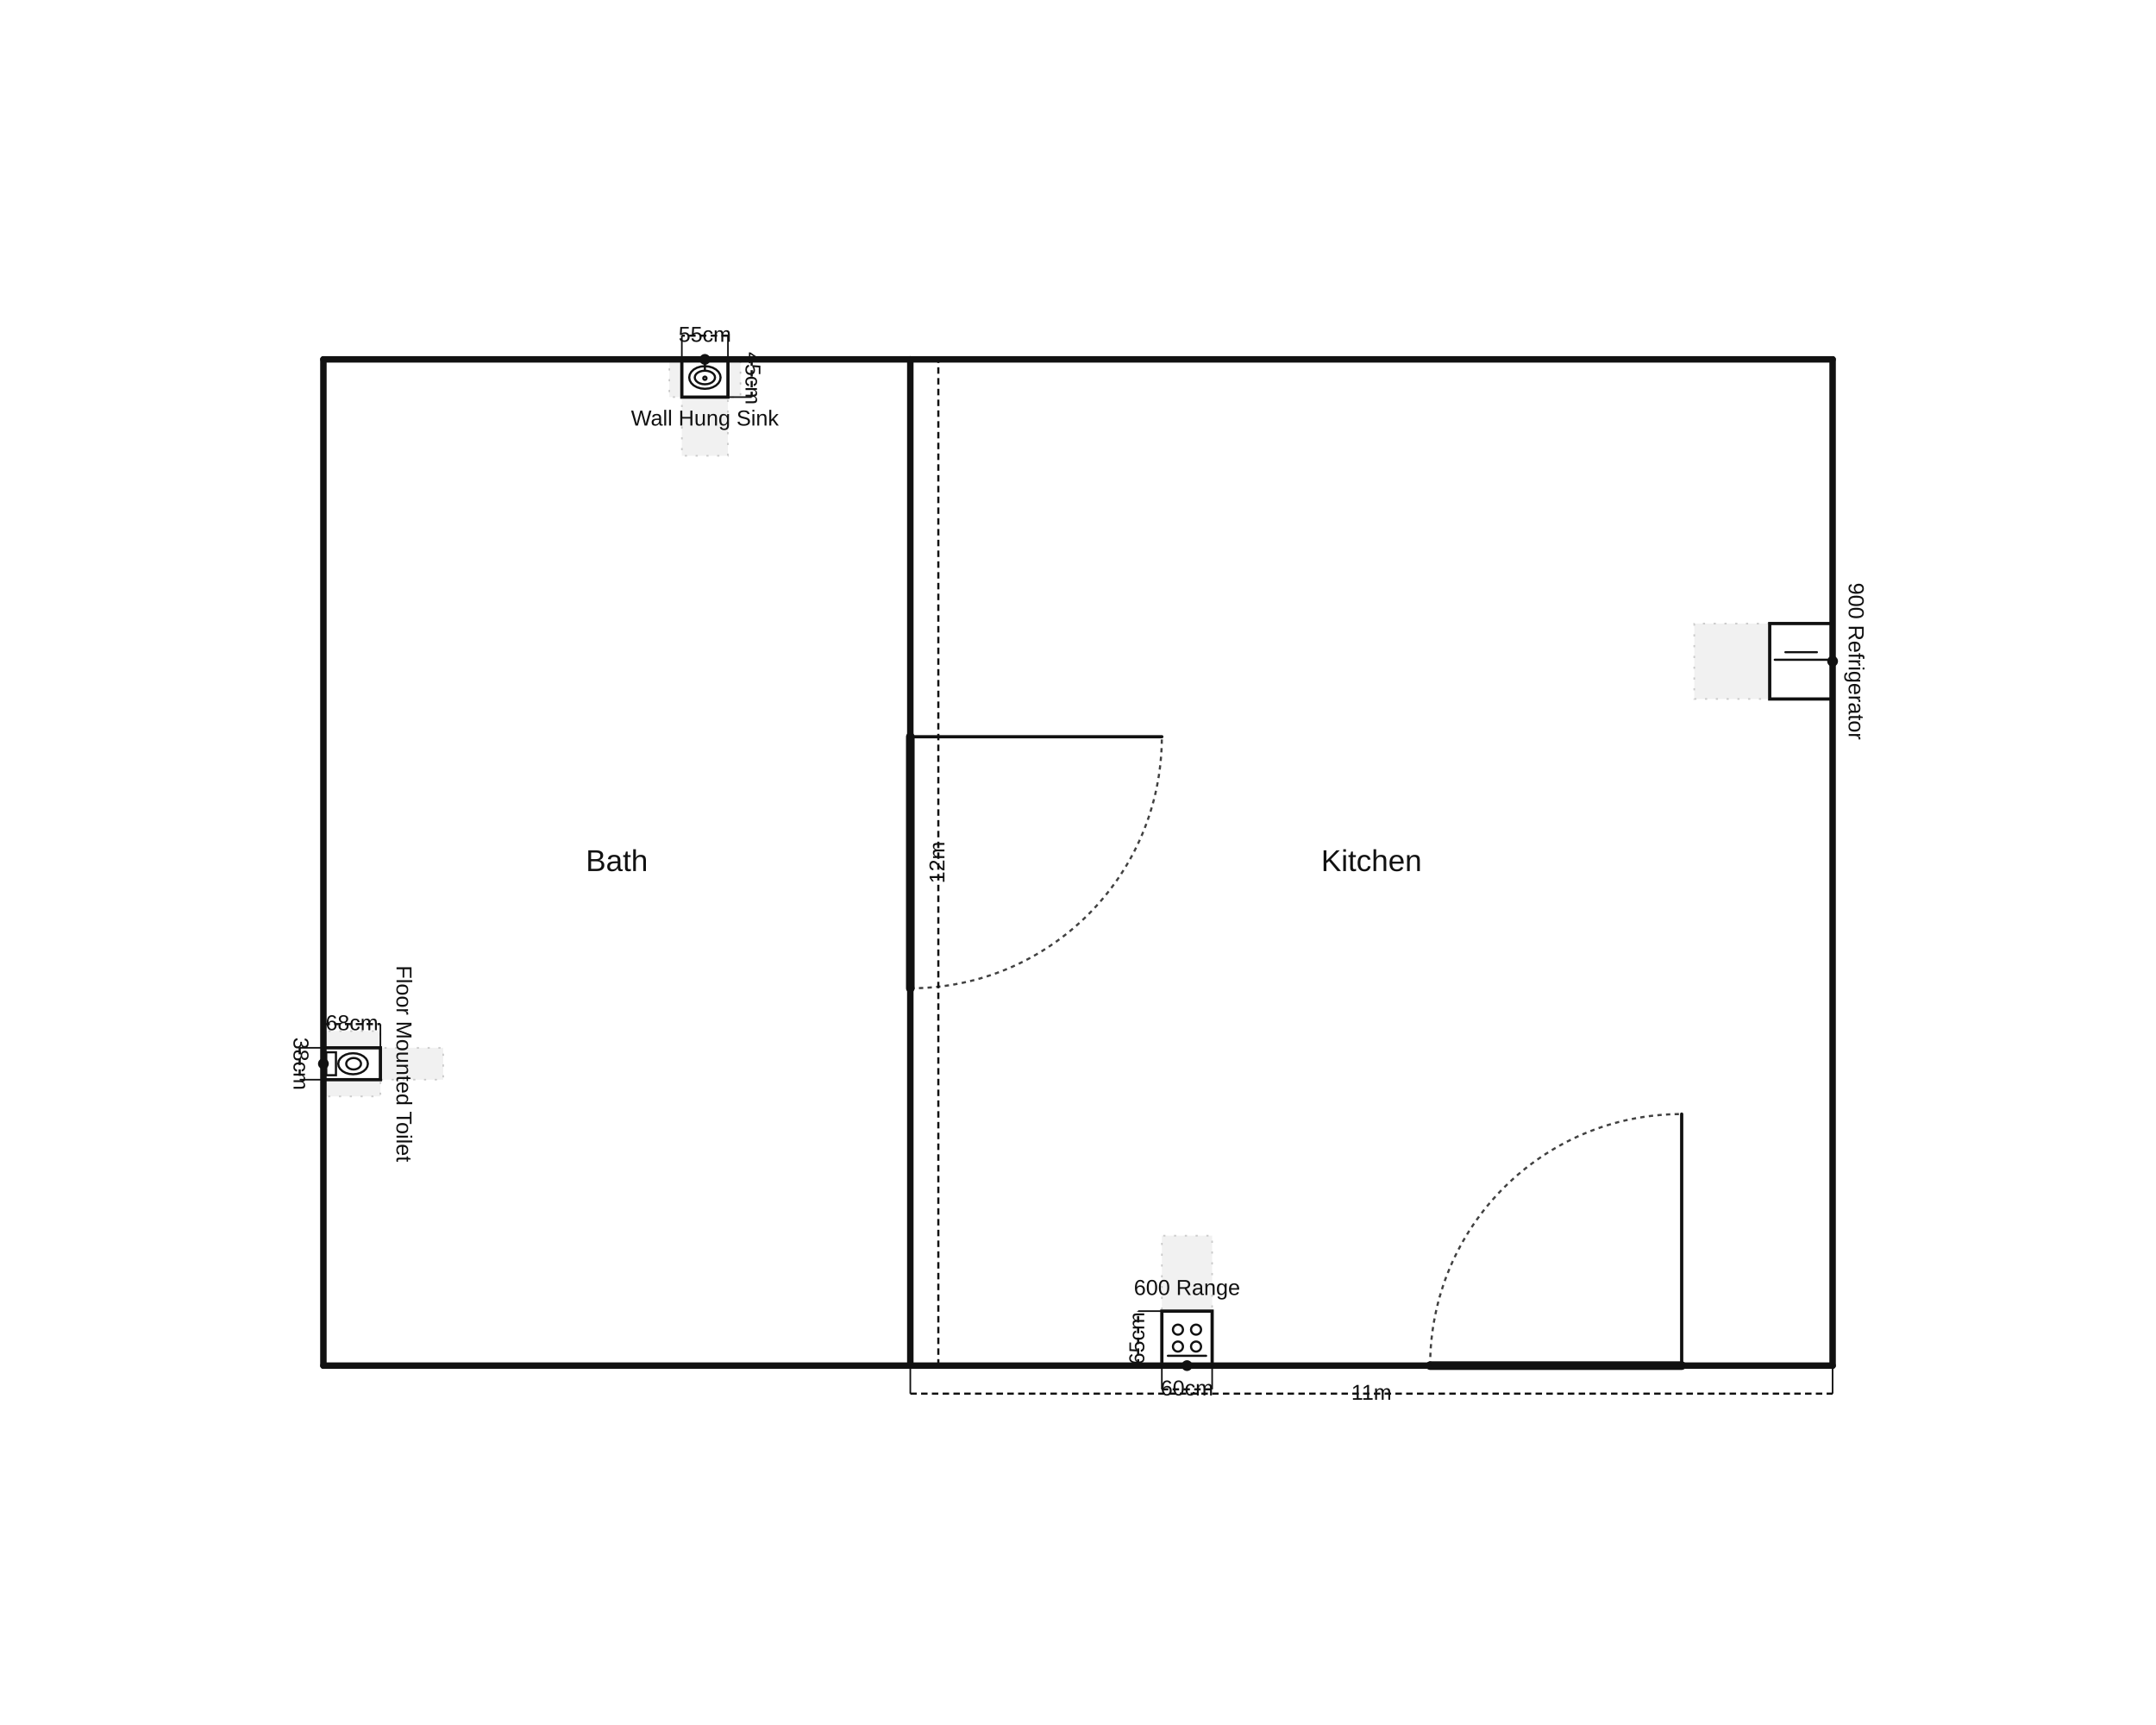
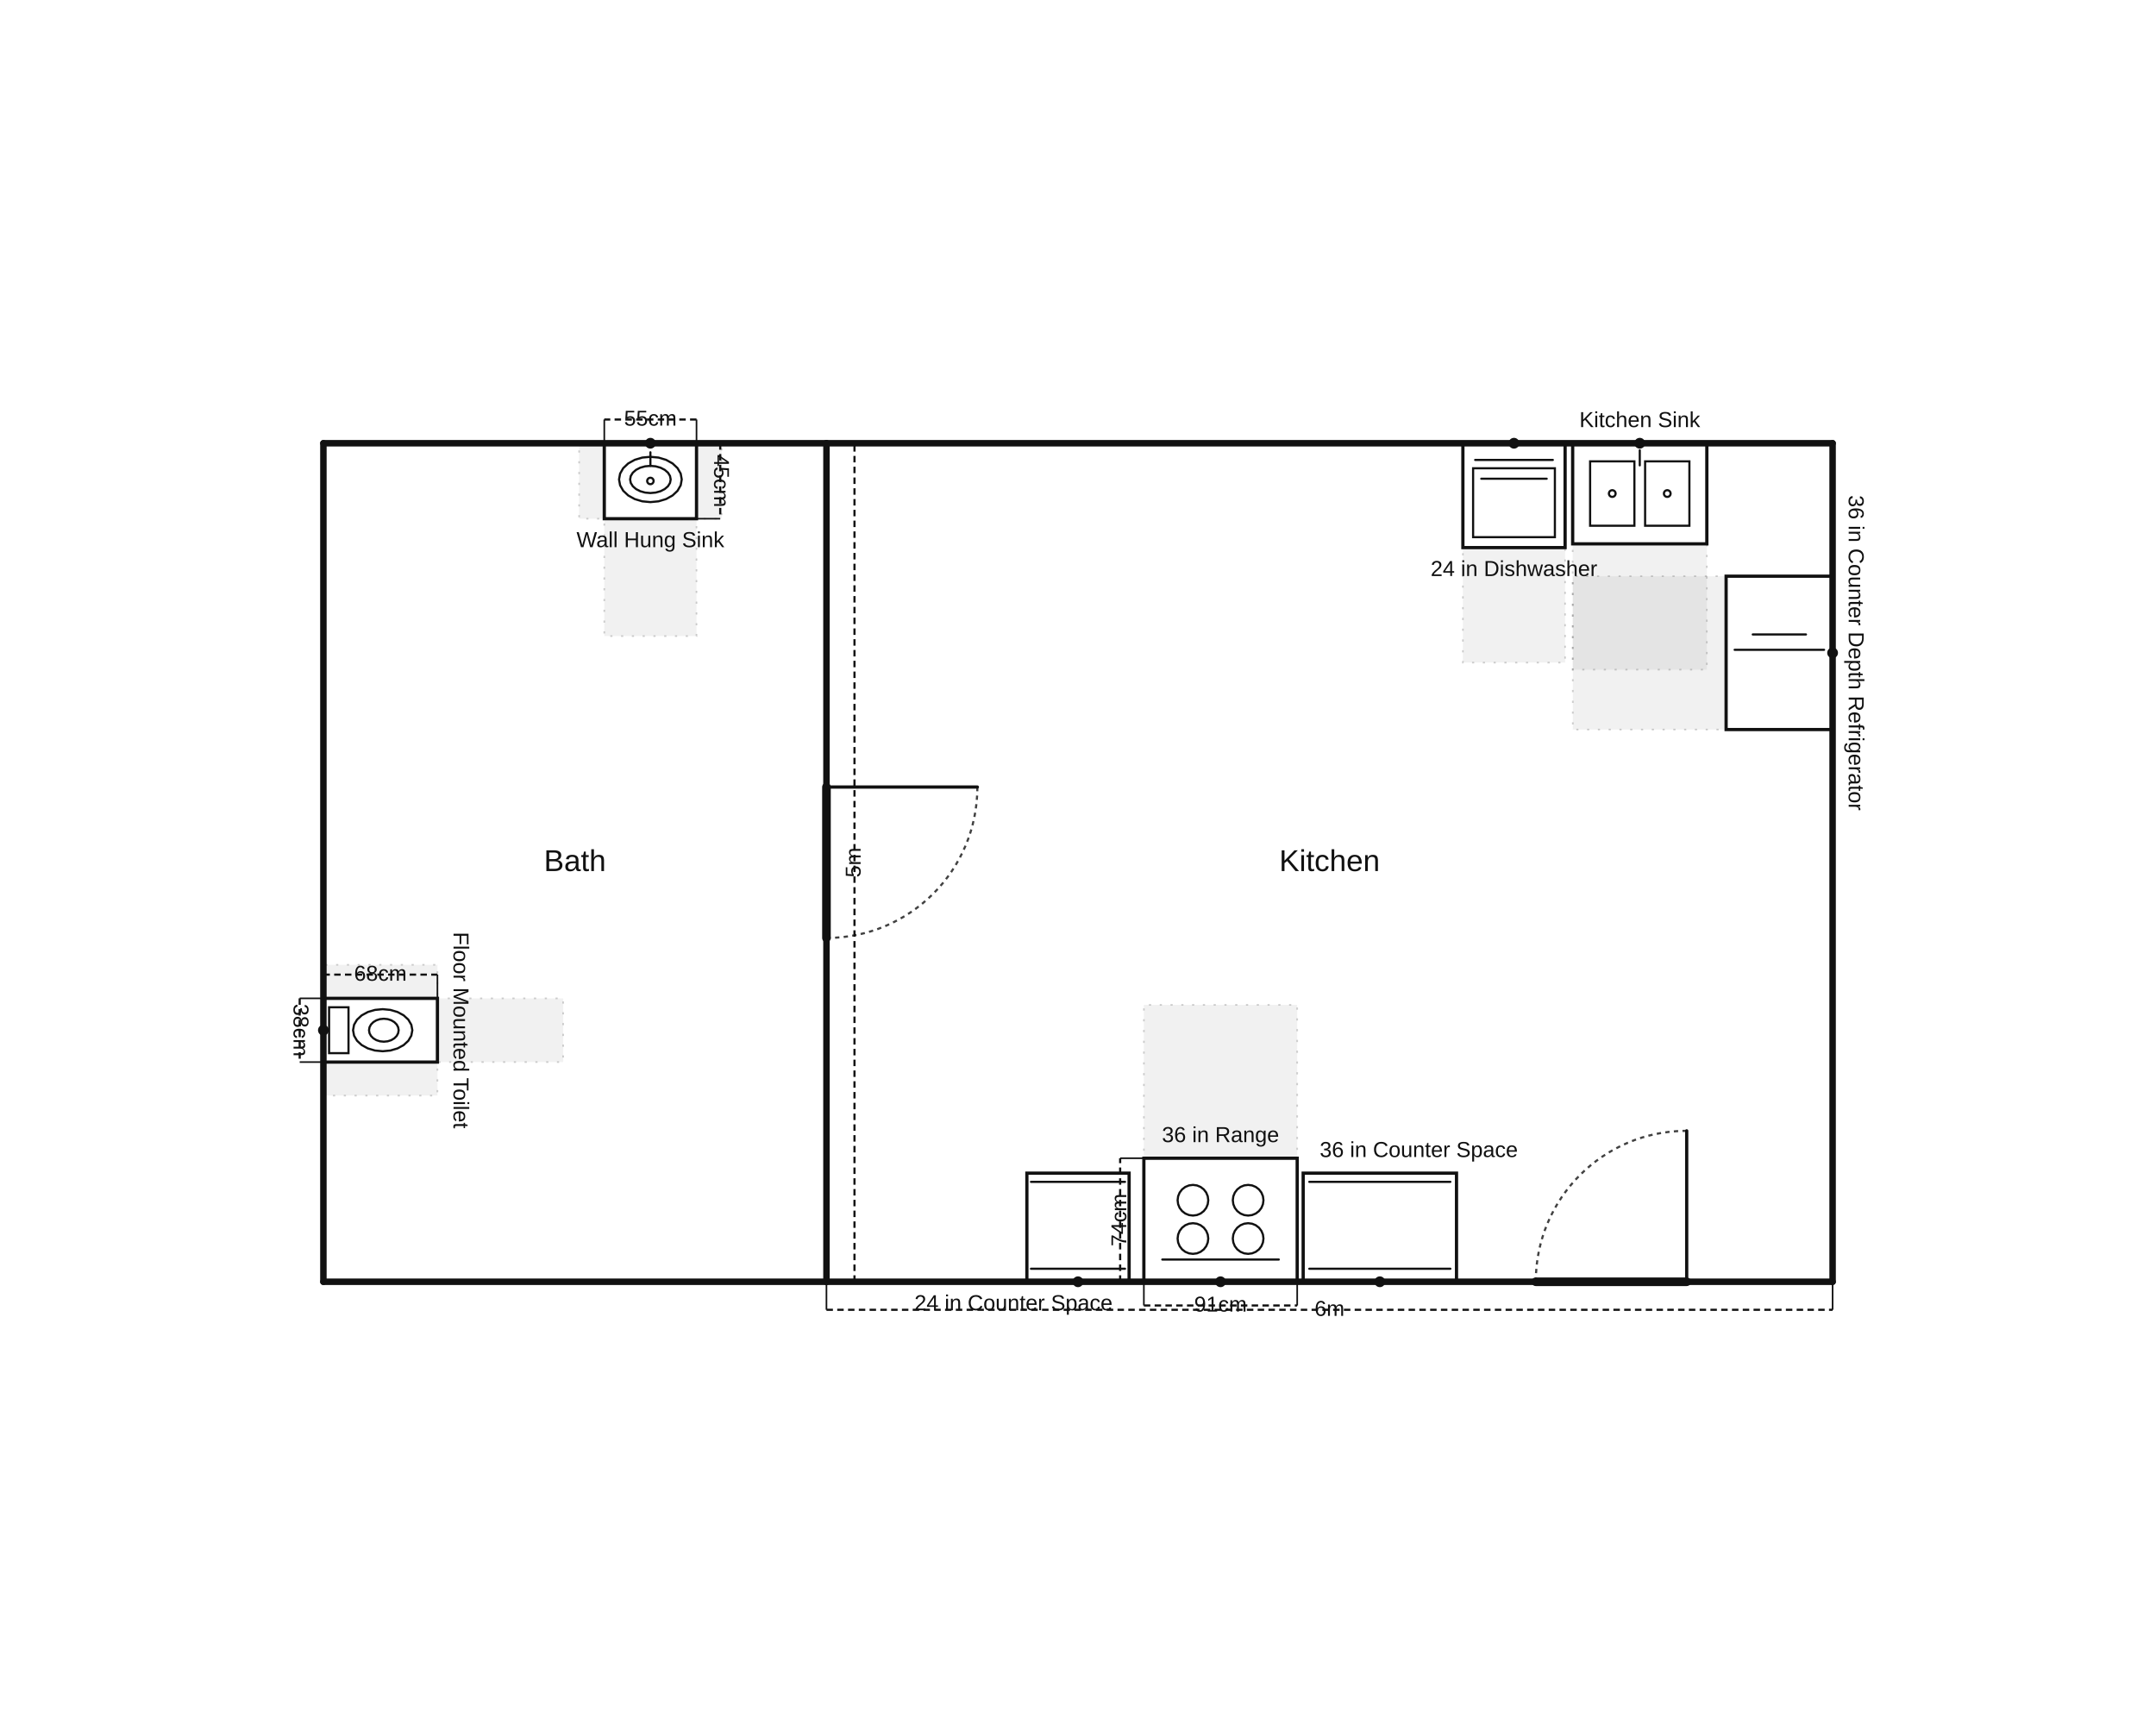
<svg xmlns="http://www.w3.org/2000/svg" width="1000" height="800" viewBox="0 0 1000 800">
  <defs>
    <style>
      .room-label { font-family: Arial, sans-serif; font-weight: 500; }
    </style>
  </defs>
  <rect width="1000" height="800" fill="#ffffff" />
-   <path d="M 150.00 633.33 L 850.00 633.33 L 850.00 166.67 L 150.00 166.67 Z" fill="none" stroke="#333333" stroke-width="2" stroke-dasharray="8,4" />
-   <path d="M 150.00 633.33 L 422.22 633.33 L 422.22 166.67 L 150.00 166.67 Z" fill="#ffffff" stroke="#707070" stroke-width="1" />
-   <path d="M 422.22 633.33 L 850.00 633.33 L 850.00 166.67 L 422.22 166.67 Z" fill="#ffffff" stroke="#707070" stroke-width="1" />
-   <path class="object-clearance" d="M 176.44 485.94 L 176.44 500.72 L 205.61 500.72 L 205.61 485.94 Z" fill="#555555" fill-opacity="0.08" stroke="#555555" stroke-opacity="0.28" stroke-width="0.75" stroke-dasharray="1,4" />
-   <path class="object-clearance" d="M 150.00 478.17 L 150.00 485.94 L 176.44 485.94 L 176.44 478.17 Z" fill="#555555" fill-opacity="0.08" stroke="#555555" stroke-opacity="0.28" stroke-width="0.75" stroke-dasharray="1,4" />
-   <path class="object-clearance" d="M 150.00 500.72 L 150.00 508.50 L 176.44 508.50 L 176.44 500.72 Z" fill="#555555" fill-opacity="0.08" stroke="#555555" stroke-opacity="0.28" stroke-width="0.75" stroke-dasharray="1,4" />
-   <path class="object-clearance" d="M 337.64 184.17 L 316.25 184.17 L 316.25 211.39 L 337.64 211.39 Z" fill="#555555" fill-opacity="0.08" stroke="#555555" stroke-opacity="0.28" stroke-width="0.75" stroke-dasharray="1,4" />
-   <path class="object-clearance" d="M 343.47 166.67 L 337.64 166.67 L 337.64 184.17 L 343.47 184.17 Z" fill="#555555" fill-opacity="0.08" stroke="#555555" stroke-opacity="0.28" stroke-width="0.75" stroke-dasharray="1,4" />
-   <path class="object-clearance" d="M 316.25 166.67 L 310.42 166.67 L 310.42 184.17 L 316.25 184.17 Z" fill="#555555" fill-opacity="0.08" stroke="#555555" stroke-opacity="0.28" stroke-width="0.75" stroke-dasharray="1,4" />
-   <path class="object-clearance" d="M 538.89 608.06 L 562.22 608.06 L 562.22 573.06 L 538.89 573.06 Z" fill="#555555" fill-opacity="0.08" stroke="#555555" stroke-opacity="0.28" stroke-width="0.75" stroke-dasharray="1,4" />
-   <path class="object-clearance" d="M 820.83 324.17 L 820.83 289.17 L 785.83 289.17 L 785.83 324.17 Z" fill="#555555" fill-opacity="0.08" stroke="#555555" stroke-opacity="0.28" stroke-width="0.75" stroke-dasharray="1,4" />
+   <path d="M 150.00 594.44 L 850.00 594.44 L 850.00 205.56 L 150.00 205.56 Z" fill="none" stroke="#333333" stroke-width="2" stroke-dasharray="8,4" />
+   <path d="M 150.00 594.44 L 383.33 594.44 L 383.33 205.56 L 150.00 205.56 Z" fill="#ffffff" stroke="#707070" stroke-width="1" />
+   <path d="M 383.33 594.44 L 850.00 594.44 L 850.00 205.56 L 383.33 205.56 Z" fill="#ffffff" stroke="#707070" stroke-width="1" />
+   <path class="object-clearance" d="M 202.89 463.00 L 202.89 492.56 L 261.22 492.56 L 261.22 463.00 Z" fill="#555555" fill-opacity="0.08" stroke="#555555" stroke-opacity="0.28" stroke-width="0.75" stroke-dasharray="1,4" />
+   <path class="object-clearance" d="M 150.00 447.44 L 150.00 463.00 L 202.89 463.00 L 202.89 447.44 Z" fill="#555555" fill-opacity="0.08" stroke="#555555" stroke-opacity="0.28" stroke-width="0.75" stroke-dasharray="1,4" />
+   <path class="object-clearance" d="M 150.00 492.56 L 150.00 508.11 L 202.89 508.11 L 202.89 492.56 Z" fill="#555555" fill-opacity="0.08" stroke="#555555" stroke-opacity="0.28" stroke-width="0.75" stroke-dasharray="1,4" />
+   <path class="object-clearance" d="M 323.06 240.56 L 280.28 240.56 L 280.28 295.00 L 323.06 295.00 Z" fill="#555555" fill-opacity="0.08" stroke="#555555" stroke-opacity="0.28" stroke-width="0.75" stroke-dasharray="1,4" />
+   <path class="object-clearance" d="M 334.72 205.56 L 323.06 205.56 L 323.06 240.56 L 334.72 240.56 Z" fill="#555555" fill-opacity="0.08" stroke="#555555" stroke-opacity="0.28" stroke-width="0.75" stroke-dasharray="1,4" />
+   <path class="object-clearance" d="M 280.28 205.56 L 268.61 205.56 L 268.61 240.56 L 280.28 240.56 Z" fill="#555555" fill-opacity="0.08" stroke="#555555" stroke-opacity="0.28" stroke-width="0.75" stroke-dasharray="1,4" />
+   <path class="object-clearance" d="M 530.55 537.15 L 601.67 537.15 L 601.67 466.03 L 530.55 466.03 Z" fill="#555555" fill-opacity="0.08" stroke="#555555" stroke-opacity="0.28" stroke-width="0.75" stroke-dasharray="1,4" />
+   <path class="object-clearance" d="M 725.93 253.96 L 678.52 253.96 L 678.52 307.30 L 725.93 307.30 Z" fill="#555555" fill-opacity="0.08" stroke="#555555" stroke-opacity="0.28" stroke-width="0.75" stroke-dasharray="1,4" />
+   <path class="object-clearance" d="M 791.67 252.22 L 729.44 252.22 L 729.44 310.56 L 791.67 310.56 Z" fill="#555555" fill-opacity="0.08" stroke="#555555" stroke-opacity="0.28" stroke-width="0.75" stroke-dasharray="1,4" />
+   <path class="object-clearance" d="M 800.61 338.34 L 800.61 267.22 L 729.49 267.22 L 729.49 338.34 Z" fill="#555555" fill-opacity="0.08" stroke="#555555" stroke-opacity="0.28" stroke-width="0.75" stroke-dasharray="1,4" />
  <g class="fixture fixture-toilet" data-object="wc" data-catalog-id="builtin.sanitary.toilet.floor_mounted">
-     <path class="fixture-base fixture-toilet" d="M 150.00 485.94 L 150.00 500.72 L 176.44 500.72 L 176.44 485.94 Z" fill="#ffffff" stroke="#111111" stroke-width="1.5" />
-     <path class="fixture-detail fixture-toilet-tank" d="M 151.32 488.01 L 151.32 498.65 L 155.82 498.65 L 155.82 488.01 Z" fill="#ffffff" fill-opacity="0.42" stroke="#111111" stroke-width="1" />
-     <path class="fixture-detail fixture-toilet-bowl" d="M 163.75 498.21 L 165.53 498.04 L 167.19 497.56 L 168.61 496.78 L 169.71 495.77 L 170.39 494.60 L 170.63 493.33 L 170.39 492.07 L 169.71 490.89 L 168.61 489.89 L 167.19 489.11 L 165.53 488.62 L 163.75 488.46 L 161.97 488.62 L 160.31 489.11 L 158.89 489.89 L 157.80 490.89 L 157.11 492.07 L 156.88 493.33 L 157.11 494.60 L 157.80 495.77 L 158.89 496.78 L 160.31 497.56 L 161.97 498.04 Z" fill="#ffffff" fill-opacity="0.42" stroke="#111111" stroke-width="1" />
-     <path class="fixture-detail fixture-toilet-water" d="M 164.02 495.99 L 164.91 495.90 L 165.73 495.64 L 166.45 495.21 L 166.99 494.66 L 167.34 494.02 L 167.45 493.33 L 167.34 492.64 L 166.99 492.00 L 166.45 491.45 L 165.73 491.03 L 164.91 490.76 L 164.02 490.67 L 163.13 490.76 L 162.30 491.03 L 161.58 491.45 L 161.04 492.00 L 160.69 492.64 L 160.58 493.33 L 160.69 494.02 L 161.04 494.66 L 161.58 495.21 L 162.30 495.64 L 163.13 495.90 Z" fill="#ffffff" fill-opacity="0.42" stroke="#111111" stroke-width="1" />
+     <path class="fixture-base fixture-toilet" d="M 150.00 463.00 L 150.00 492.56 L 202.89 492.56 L 202.89 463.00 Z" fill="#ffffff" stroke="#111111" stroke-width="1.5" />
+     <path class="fixture-detail fixture-toilet-tank" d="M 152.64 467.14 L 152.64 488.42 L 161.64 488.42 L 161.64 467.14 Z" fill="#ffffff" fill-opacity="0.42" stroke="#111111" stroke-width="1" />
+     <path class="fixture-detail fixture-toilet-bowl" d="M 177.50 487.53 L 181.06 487.20 L 184.38 486.22 L 187.23 484.67 L 189.41 482.65 L 190.78 480.30 L 191.25 477.78 L 190.78 475.25 L 189.41 472.90 L 187.23 470.88 L 184.38 469.33 L 181.06 468.36 L 177.50 468.02 L 173.94 468.36 L 170.63 469.33 L 167.78 470.88 L 165.59 472.90 L 164.22 475.25 L 163.75 477.78 L 164.22 480.30 L 165.59 482.65 L 167.78 484.67 L 170.63 486.22 L 173.94 487.20 Z" fill="#ffffff" fill-opacity="0.42" stroke="#111111" stroke-width="1" />
+     <path class="fixture-detail fixture-toilet-water" d="M 178.03 483.10 L 179.81 482.92 L 181.47 482.39 L 182.89 481.54 L 183.99 480.44 L 184.67 479.15 L 184.91 477.78 L 184.67 476.40 L 183.99 475.12 L 182.89 474.02 L 181.47 473.17 L 179.81 472.64 L 178.03 472.46 L 176.25 472.64 L 174.59 473.17 L 173.17 474.02 L 172.08 475.12 L 171.39 476.40 L 171.16 477.78 L 171.39 479.15 L 172.08 480.44 L 173.17 481.54 L 174.59 482.39 L 176.25 482.92 Z" fill="#ffffff" fill-opacity="0.42" stroke="#111111" stroke-width="1" />
  </g>
-   <circle data-object-origin="wc" cx="150.00" cy="493.33" r="2.5" fill="#111111" />
+   <circle data-object-origin="wc" cx="150.00" cy="477.78" r="2.5" fill="#111111" />
  <g class="fixture fixture-bath-sink" data-object="lav" data-catalog-id="builtin.sanitary.sink.wall_hung">
-     <path class="fixture-base fixture-bath-sink" d="M 337.64 166.67 L 316.25 166.67 L 316.25 184.17 L 337.64 184.17 Z" fill="#ffffff" stroke="#111111" stroke-width="1.5" />
-     <path class="fixture-detail fixture-sink-basin" d="M 319.67 175.07 L 319.92 176.43 L 320.65 177.69 L 321.80 178.78 L 323.31 179.61 L 325.06 180.14 L 326.94 180.32 L 328.83 180.14 L 330.58 179.61 L 332.09 178.78 L 333.24 177.69 L 333.97 176.43 L 334.22 175.07 L 333.97 173.71 L 333.24 172.44 L 332.09 171.35 L 330.58 170.52 L 328.83 170.00 L 326.94 169.82 L 325.06 170.00 L 323.31 170.52 L 321.80 171.35 L 320.65 172.44 L 319.92 173.71 Z" fill="#ffffff" fill-opacity="0.42" stroke="#111111" stroke-width="1" />
-     <path class="fixture-detail fixture-sink-inner" d="M 322.24 175.07 L 322.40 175.88 L 322.87 176.64 L 323.62 177.29 L 324.59 177.79 L 325.73 178.11 L 326.94 178.22 L 328.16 178.11 L 329.30 177.79 L 330.27 177.29 L 331.02 176.64 L 331.49 175.88 L 331.65 175.07 L 331.49 174.25 L 331.02 173.49 L 330.27 172.84 L 329.30 172.34 L 328.16 172.02 L 326.94 171.92 L 325.73 172.02 L 324.59 172.34 L 323.62 172.84 L 322.87 173.49 L 322.40 174.25 Z" fill="#ffffff" fill-opacity="0.42" stroke="#111111" stroke-width="1" />
-     <path class="fixture-detail fixture-drain" d="M 326.20 175.42 L 326.22 175.61 L 326.30 175.79 L 326.42 175.95 L 326.57 176.06 L 326.75 176.14 L 326.94 176.17 L 327.14 176.14 L 327.32 176.06 L 327.47 175.95 L 327.59 175.79 L 327.67 175.61 L 327.69 175.42 L 327.67 175.22 L 327.59 175.04 L 327.47 174.89 L 327.32 174.77 L 327.14 174.69 L 326.94 174.67 L 326.75 174.69 L 326.57 174.77 L 326.42 174.89 L 326.30 175.04 L 326.22 175.22 Z" fill="#ffffff" fill-opacity="0.42" stroke="#111111" stroke-width="1" />
-     <line class="fixture-detail fixture-faucet" x1="326.94" y1="168.77" x2="326.94" y2="171.92" stroke="#111111" stroke-width="1" stroke-linecap="round" />
+     <path class="fixture-base fixture-bath-sink" d="M 323.06 205.56 L 280.28 205.56 L 280.28 240.56 L 323.06 240.56 Z" fill="#ffffff" stroke="#111111" stroke-width="1.5" />
+     <path class="fixture-detail fixture-sink-basin" d="M 287.12 222.36 L 287.62 225.07 L 289.07 227.61 L 291.38 229.78 L 294.39 231.45 L 297.90 232.50 L 301.67 232.86 L 305.43 232.50 L 308.94 231.45 L 311.95 229.78 L 314.26 227.61 L 315.72 225.07 L 316.21 222.36 L 315.72 219.64 L 314.26 217.11 L 311.95 214.93 L 308.94 213.26 L 305.43 212.21 L 301.67 211.86 L 297.90 212.21 L 294.39 213.26 L 291.38 214.93 L 289.07 217.11 L 287.62 219.64 Z" fill="#ffffff" fill-opacity="0.42" stroke="#111111" stroke-width="1" />
+     <path class="fixture-detail fixture-sink-inner" d="M 292.26 222.36 L 292.58 223.99 L 293.52 225.51 L 295.01 226.81 L 296.96 227.81 L 299.23 228.44 L 301.67 228.66 L 304.10 228.44 L 306.37 227.81 L 308.32 226.81 L 309.82 225.51 L 310.76 223.99 L 311.08 222.36 L 310.76 220.72 L 309.82 219.21 L 308.32 217.90 L 306.37 216.90 L 304.10 216.27 L 301.67 216.06 L 299.23 216.27 L 296.96 216.90 L 295.01 217.90 L 293.52 219.21 L 292.58 220.72 Z" fill="#ffffff" fill-opacity="0.42" stroke="#111111" stroke-width="1" />
+     <path class="fixture-detail fixture-drain" d="M 300.17 223.06 L 300.22 223.44 L 300.37 223.80 L 300.61 224.11 L 300.92 224.35 L 301.28 224.50 L 301.67 224.55 L 302.05 224.50 L 302.42 224.35 L 302.73 224.11 L 302.96 223.80 L 303.11 223.44 L 303.16 223.06 L 303.11 222.67 L 302.96 222.31 L 302.73 222.00 L 302.42 221.76 L 302.05 221.61 L 301.67 221.56 L 301.28 221.61 L 300.92 221.76 L 300.61 222.00 L 300.37 222.31 L 300.22 222.67 Z" fill="#ffffff" fill-opacity="0.42" stroke="#111111" stroke-width="1" />
+     <line class="fixture-detail fixture-faucet" x1="301.67" y1="209.76" x2="301.67" y2="216.06" stroke="#111111" stroke-width="1" stroke-linecap="round" />
  </g>
-   <circle data-object-origin="lav" cx="326.94" cy="166.67" r="2.5" fill="#111111" />
-   <g class="fixture fixture-range" data-object="range" data-catalog-id="builtin.kitchen.range.size_600">
-     <path class="fixture-base fixture-range" d="M 538.89 633.33 L 562.22 633.33 L 562.22 608.06 L 538.89 608.06 Z" fill="#ffffff" stroke="#111111" stroke-width="1.5" />
-     <path class="fixture-detail fixture-burner" d="M 548.69 624.49 L 548.61 623.88 L 548.38 623.32 L 548.01 622.84 L 547.52 622.47 L 546.96 622.23 L 546.36 622.15 L 545.75 622.23 L 545.19 622.47 L 544.71 622.84 L 544.33 623.32 L 544.10 623.88 L 544.02 624.49 L 544.10 625.09 L 544.33 625.65 L 544.71 626.14 L 545.19 626.51 L 545.75 626.74 L 546.36 626.82 L 546.96 626.74 L 547.52 626.51 L 548.01 626.14 L 548.38 625.65 L 548.61 625.09 Z" fill="#ffffff" fill-opacity="0.42" stroke="#111111" stroke-width="1" />
-     <path class="fixture-detail fixture-burner" d="M 557.09 624.49 L 557.01 623.88 L 556.78 623.32 L 556.41 622.84 L 555.92 622.47 L 555.36 622.23 L 554.76 622.15 L 554.15 622.23 L 553.59 622.47 L 553.11 622.84 L 552.73 623.32 L 552.50 623.88 L 552.42 624.49 L 552.50 625.09 L 552.73 625.65 L 553.11 626.14 L 553.59 626.51 L 554.15 626.74 L 554.76 626.82 L 555.36 626.74 L 555.92 626.51 L 556.41 626.14 L 556.78 625.65 L 557.01 625.09 Z" fill="#ffffff" fill-opacity="0.42" stroke="#111111" stroke-width="1" />
-     <path class="fixture-detail fixture-burner" d="M 548.69 616.65 L 548.61 616.05 L 548.38 615.48 L 548.01 615.00 L 547.52 614.63 L 546.96 614.40 L 546.36 614.32 L 545.75 614.40 L 545.19 614.63 L 544.71 615.00 L 544.33 615.48 L 544.10 616.05 L 544.02 616.65 L 544.10 617.25 L 544.33 617.82 L 544.71 618.30 L 545.19 618.67 L 545.75 618.90 L 546.36 618.98 L 546.96 618.90 L 547.52 618.67 L 548.01 618.30 L 548.38 617.82 L 548.61 617.25 Z" fill="#ffffff" fill-opacity="0.42" stroke="#111111" stroke-width="1" />
-     <path class="fixture-detail fixture-burner" d="M 557.09 616.65 L 557.01 616.05 L 556.78 615.48 L 556.41 615.00 L 555.92 614.63 L 555.36 614.40 L 554.76 614.32 L 554.15 614.40 L 553.59 614.63 L 553.11 615.00 L 552.73 615.48 L 552.50 616.05 L 552.42 616.65 L 552.50 617.25 L 552.73 617.82 L 553.11 618.30 L 553.59 618.67 L 554.15 618.90 L 554.76 618.98 L 555.36 618.90 L 555.92 618.67 L 556.41 618.30 L 556.78 617.82 L 557.01 617.25 Z" fill="#ffffff" fill-opacity="0.42" stroke="#111111" stroke-width="1" />
-     <line class="fixture-detail fixture-control-line" x1="541.69" y1="628.78" x2="559.42" y2="628.78" stroke="#111111" stroke-width="1" stroke-linecap="round" />
+   <circle data-object-origin="lav" cx="301.67" cy="205.56" r="2.5" fill="#111111" />
+   <g class="fixture fixture-range" data-object="range" data-catalog-id="builtin.kitchen.range.size_36in">
+     <path class="fixture-base fixture-range" d="M 530.55 594.44 L 601.67 594.44 L 601.67 537.15 L 530.55 537.15 Z" fill="#ffffff" stroke="#111111" stroke-width="1.5" />
+     <path class="fixture-detail fixture-burner" d="M 560.42 574.39 L 560.18 572.55 L 559.47 570.84 L 558.34 569.36 L 556.87 568.23 L 555.15 567.52 L 553.31 567.28 L 551.47 567.52 L 549.75 568.23 L 548.28 569.36 L 547.15 570.84 L 546.44 572.55 L 546.20 574.39 L 546.44 576.23 L 547.15 577.95 L 548.28 579.42 L 549.75 580.55 L 551.47 581.26 L 553.31 581.50 L 555.15 581.26 L 556.87 580.55 L 558.34 579.42 L 559.47 577.95 L 560.18 576.23 Z" fill="#ffffff" fill-opacity="0.42" stroke="#111111" stroke-width="1" />
+     <path class="fixture-detail fixture-burner" d="M 586.02 574.39 L 585.78 572.55 L 585.07 570.84 L 583.94 569.36 L 582.47 568.23 L 580.75 567.52 L 578.91 567.28 L 577.07 567.52 L 575.36 568.23 L 573.88 569.36 L 572.75 570.84 L 572.04 572.55 L 571.80 574.39 L 572.04 576.23 L 572.75 577.95 L 573.88 579.42 L 575.36 580.55 L 577.07 581.26 L 578.91 581.50 L 580.75 581.26 L 582.47 580.55 L 583.94 579.42 L 585.07 577.95 L 585.78 576.23 Z" fill="#ffffff" fill-opacity="0.42" stroke="#111111" stroke-width="1" />
+     <path class="fixture-detail fixture-burner" d="M 560.42 556.63 L 560.18 554.79 L 559.47 553.08 L 558.34 551.60 L 556.87 550.47 L 555.15 549.76 L 553.31 549.52 L 551.47 549.76 L 549.75 550.47 L 548.28 551.60 L 547.15 553.08 L 546.44 554.79 L 546.20 556.63 L 546.44 558.47 L 547.15 560.19 L 548.28 561.66 L 549.75 562.79 L 551.47 563.50 L 553.31 563.74 L 555.15 563.50 L 556.87 562.79 L 558.34 561.66 L 559.47 560.19 L 560.18 558.47 Z" fill="#ffffff" fill-opacity="0.42" stroke="#111111" stroke-width="1" />
+     <path class="fixture-detail fixture-burner" d="M 586.02 556.63 L 585.78 554.79 L 585.07 553.08 L 583.94 551.60 L 582.47 550.47 L 580.75 549.76 L 578.91 549.52 L 577.07 549.76 L 575.36 550.47 L 573.88 551.60 L 572.75 553.08 L 572.04 554.79 L 571.80 556.63 L 572.04 558.47 L 572.75 560.19 L 573.88 561.66 L 575.36 562.79 L 577.07 563.50 L 578.91 563.74 L 580.75 563.50 L 582.47 562.79 L 583.94 561.66 L 585.07 560.19 L 585.78 558.47 Z" fill="#ffffff" fill-opacity="0.42" stroke="#111111" stroke-width="1" />
+     <line class="fixture-detail fixture-control-line" x1="539.09" y1="584.13" x2="593.14" y2="584.13" stroke="#111111" stroke-width="1" stroke-linecap="round" />
  </g>
-   <circle data-object-origin="range" cx="550.56" cy="633.33" r="2.5" fill="#111111" />
-   <g class="fixture fixture-fridge" data-object="fridge" data-catalog-id="builtin.kitchen.fridge.size_900">
-     <path class="fixture-base fixture-fridge" d="M 850.00 324.17 L 850.00 289.17 L 820.83 289.17 L 820.83 324.17 Z" fill="#ffffff" stroke="#111111" stroke-width="1.5" />
-     <line class="fixture-detail fixture-door-split" x1="847.67" y1="305.97" x2="823.17" y2="305.97" stroke="#111111" stroke-width="1" stroke-linecap="round" />
-     <line class="fixture-detail fixture-handle" x1="842.71" y1="302.47" x2="828.12" y2="302.47" stroke="#111111" stroke-width="1" stroke-linecap="round" />
+   <circle data-object-origin="range" cx="566.11" cy="594.44" r="2.5" fill="#111111" />
+   <g class="fixture fixture-counter" data-object="range_left_counter" data-catalog-id="builtin.kitchen.counter.size_24in">
+     <path class="fixture-base fixture-counter" d="M 476.29 594.44 L 523.71 594.44 L 523.71 544.07 L 476.29 544.07 Z" fill="#ffffff" stroke="#111111" stroke-width="1.5" />
+     <line class="fixture-detail fixture-counter-backsplash" x1="478.19" y1="588.40" x2="521.81" y2="588.40" stroke="#111111" stroke-width="1" stroke-linecap="round" />
+     <line class="fixture-detail fixture-counter-front-edge" x1="478.19" y1="548.10" x2="521.81" y2="548.10" stroke="#111111" stroke-width="1" stroke-linecap="round" />
  </g>
-   <circle data-object-origin="fridge" cx="850.00" cy="306.67" r="2.5" fill="#111111" />
-   <line x1="422.22" y1="633.33" x2="422.22" y2="166.67" stroke="#111111" stroke-width="3" stroke-linecap="round" />
-   <line x1="150.00" y1="633.33" x2="422.22" y2="633.33" stroke="#111111" stroke-width="3" stroke-linecap="round" />
-   <line x1="150.00" y1="166.67" x2="422.22" y2="166.67" stroke="#111111" stroke-width="3" stroke-linecap="round" />
-   <line x1="150.00" y1="633.33" x2="150.00" y2="166.67" stroke="#111111" stroke-width="3" stroke-linecap="round" />
-   <line x1="422.22" y1="633.33" x2="850.00" y2="633.33" stroke="#111111" stroke-width="3" stroke-linecap="round" />
-   <line x1="850.00" y1="633.33" x2="850.00" y2="166.67" stroke="#111111" stroke-width="3" stroke-linecap="round" />
-   <line x1="422.22" y1="166.67" x2="850.00" y2="166.67" stroke="#111111" stroke-width="3" stroke-linecap="round" />
-   <line x1="422.22" y1="458.33" x2="422.22" y2="341.67" stroke="#111111" stroke-width="4" stroke-linecap="round" />
-   <line class="door-leaf" x1="422.22" y1="341.67" x2="538.89" y2="341.67" stroke="#111111" stroke-width="1.5" stroke-linecap="round" />
-   <path class="door-swing" d="M 422.22 458.33 A 116.67 116.67 0 0 0 538.89 341.67" fill="none" stroke="#111111" stroke-width="1" stroke-dasharray="2,2" opacity="0.8" />
-   <line x1="663.33" y1="633.33" x2="780.00" y2="633.33" stroke="#111111" stroke-width="4" stroke-linecap="round" />
-   <line class="door-leaf" x1="780.00" y1="633.33" x2="780.00" y2="516.67" stroke="#111111" stroke-width="1.5" stroke-linecap="round" />
-   <path class="door-swing" d="M 663.33 633.33 A 116.67 116.67 0 0 1 780.00 516.67" fill="none" stroke="#111111" stroke-width="1" stroke-dasharray="2,2" opacity="0.8" />
-   <text class="room-label" data-room-label="bath" x="286.11" y="400.00" font-size="14" fill="#111111" text-anchor="middle" dominant-baseline="middle" font-family="Arial, sans-serif">Bath</text>
-   <text class="room-label" data-room-label="kitchen" x="636.11" y="400.00" font-size="14" fill="#111111" text-anchor="middle" dominant-baseline="middle" font-family="Arial, sans-serif">Kitchen</text>
-   <text class="fixture-label" data-object-label="wc" x="186.78" y="493.33" font-size="10.08" fill="#111111" text-anchor="middle" dominant-baseline="middle" font-family="Arial, sans-serif" transform="rotate(90, 186.78, 493.33)">Floor Mounted Toilet</text>
-   <text class="fixture-label" data-object-label="lav" x="326.94" y="194.50" font-size="10.08" fill="#111111" text-anchor="middle" dominant-baseline="middle" font-family="Arial, sans-serif">Wall Hung Sink</text>
-   <text class="fixture-label" data-object-label="range" x="550.56" y="597.72" font-size="10.08" fill="#111111" text-anchor="middle" dominant-baseline="middle" font-family="Arial, sans-serif">600 Range</text>
-   <text class="fixture-label" data-object-label="fridge" x="860.33" y="306.67" font-size="10.08" fill="#111111" text-anchor="middle" dominant-baseline="middle" font-family="Arial, sans-serif" transform="rotate(90, 860.33, 306.67)">900 Refrigerator</text>
+   <circle data-object-origin="range_left_counter" cx="500.00" cy="594.44" r="2.5" fill="#111111" />
+   <g class="fixture fixture-counter" data-object="range_right_counter" data-catalog-id="builtin.kitchen.counter.size_36in">
+     <path class="fixture-base fixture-counter" d="M 604.44 594.44 L 675.56 594.44 L 675.56 544.07 L 604.44 544.07 Z" fill="#ffffff" stroke="#111111" stroke-width="1.5" />
+     <line class="fixture-detail fixture-counter-backsplash" x1="607.28" y1="588.40" x2="672.72" y2="588.40" stroke="#111111" stroke-width="1" stroke-linecap="round" />
+     <line class="fixture-detail fixture-counter-front-edge" x1="607.28" y1="548.10" x2="672.72" y2="548.10" stroke="#111111" stroke-width="1" stroke-linecap="round" />
+   </g>
+   <circle data-object-origin="range_right_counter" cx="640.00" cy="594.44" r="2.5" fill="#111111" />
+   <g class="fixture fixture-dishwasher" data-object="dishwasher" data-catalog-id="builtin.kitchen.dishwasher.standard_24in">
+     <path class="fixture-base fixture-dishwasher" d="M 725.93 205.56 L 678.52 205.56 L 678.52 253.96 L 725.93 253.96 Z" fill="#ffffff" stroke="#111111" stroke-width="1.5" />
+     <path class="fixture-detail fixture-dishwasher-door" d="M 721.19 217.17 L 683.26 217.17 L 683.26 249.12 L 721.19 249.12 Z" fill="#ffffff" fill-opacity="0.42" stroke="#111111" stroke-width="1" />
+     <line class="fixture-detail fixture-dishwasher-controls" x1="720.24" y1="213.30" x2="684.21" y2="213.30" stroke="#111111" stroke-width="1" stroke-linecap="round" />
+     <line class="fixture-detail fixture-dishwasher-handle" x1="717.39" y1="222.01" x2="687.05" y2="222.01" stroke="#111111" stroke-width="1" stroke-linecap="round" />
+   </g>
+   <circle data-object-origin="dishwasher" cx="702.22" cy="205.56" r="2.5" fill="#111111" />
+   <g class="fixture fixture-kitchen-sink" data-object="kitchen_sink" data-catalog-id="builtin.kitchen.sink">
+     <path class="fixture-base fixture-kitchen-sink" d="M 791.67 205.56 L 729.44 205.56 L 729.44 252.22 L 791.67 252.22 Z" fill="#ffffff" stroke="#111111" stroke-width="1.5" />
+     <path class="fixture-detail fixture-sink-basin" d="M 783.58 213.96 L 763.04 213.96 L 763.04 243.82 L 783.58 243.82 Z" fill="#ffffff" fill-opacity="0.42" stroke="#111111" stroke-width="1" />
+     <path class="fixture-detail fixture-sink-basin" d="M 758.07 213.96 L 737.53 213.96 L 737.53 243.82 L 758.07 243.82 Z" fill="#ffffff" fill-opacity="0.42" stroke="#111111" stroke-width="1" />
+     <path class="fixture-detail fixture-drain" d="M 771.76 228.89 L 771.81 229.29 L 771.96 229.67 L 772.21 229.99 L 772.53 230.24 L 772.91 230.39 L 773.31 230.44 L 773.71 230.39 L 774.09 230.24 L 774.41 229.99 L 774.66 229.67 L 774.81 229.29 L 774.87 228.89 L 774.81 228.49 L 774.66 228.11 L 774.41 227.79 L 774.09 227.54 L 773.71 227.39 L 773.31 227.33 L 772.91 227.39 L 772.53 227.54 L 772.21 227.79 L 771.96 228.11 L 771.81 228.49 Z" fill="#ffffff" fill-opacity="0.42" stroke="#111111" stroke-width="1" />
+     <path class="fixture-detail fixture-drain" d="M 746.24 228.89 L 746.30 229.29 L 746.45 229.67 L 746.70 229.99 L 747.02 230.24 L 747.40 230.39 L 747.80 230.44 L 748.20 230.39 L 748.58 230.24 L 748.90 229.99 L 749.15 229.67 L 749.30 229.29 L 749.36 228.89 L 749.30 228.49 L 749.15 228.11 L 748.90 227.79 L 748.58 227.54 L 748.20 227.39 L 747.80 227.33 L 747.40 227.39 L 747.02 227.54 L 746.70 227.79 L 746.45 228.11 L 746.30 228.49 Z" fill="#ffffff" fill-opacity="0.42" stroke="#111111" stroke-width="1" />
+     <line class="fixture-detail fixture-faucet" x1="760.56" y1="208.82" x2="760.56" y2="215.82" stroke="#111111" stroke-width="1" stroke-linecap="round" />
+   </g>
+   <circle data-object-origin="kitchen_sink" cx="760.56" cy="205.56" r="2.5" fill="#111111" />
+   <g class="fixture fixture-fridge" data-object="fridge" data-catalog-id="builtin.kitchen.fridge.counter_depth_36in">
+     <path class="fixture-base fixture-fridge" d="M 850.00 338.34 L 850.00 267.22 L 800.61 267.22 L 800.61 338.34 Z" fill="#ffffff" stroke="#111111" stroke-width="1.5" />
+     <line class="fixture-detail fixture-door-split" x1="846.05" y1="301.36" x2="804.56" y2="301.36" stroke="#111111" stroke-width="1" stroke-linecap="round" />
+     <line class="fixture-detail fixture-handle" x1="837.65" y1="294.24" x2="812.96" y2="294.24" stroke="#111111" stroke-width="1" stroke-linecap="round" />
+   </g>
+   <circle data-object-origin="fridge" cx="850.00" cy="302.78" r="2.5" fill="#111111" />
+   <line x1="383.33" y1="594.44" x2="383.33" y2="205.56" stroke="#111111" stroke-width="3" stroke-linecap="round" />
+   <line x1="150.00" y1="594.44" x2="383.33" y2="594.44" stroke="#111111" stroke-width="3" stroke-linecap="round" />
+   <line x1="150.00" y1="205.56" x2="383.33" y2="205.56" stroke="#111111" stroke-width="3" stroke-linecap="round" />
+   <line x1="150.00" y1="594.44" x2="150.00" y2="205.56" stroke="#111111" stroke-width="3" stroke-linecap="round" />
+   <line x1="383.33" y1="594.44" x2="850.00" y2="594.44" stroke="#111111" stroke-width="3" stroke-linecap="round" />
+   <line x1="850.00" y1="594.44" x2="850.00" y2="205.56" stroke="#111111" stroke-width="3" stroke-linecap="round" />
+   <line x1="383.33" y1="205.56" x2="850.00" y2="205.56" stroke="#111111" stroke-width="3" stroke-linecap="round" />
+   <line x1="383.33" y1="435.00" x2="383.33" y2="365.00" stroke="#111111" stroke-width="4" stroke-linecap="round" />
+   <line class="door-leaf" x1="383.33" y1="365.00" x2="453.33" y2="365.00" stroke="#111111" stroke-width="1.5" stroke-linecap="round" />
+   <path class="door-swing" d="M 383.33 435.00 A 70.00 70.00 0 0 0 453.33 365.00" fill="none" stroke="#111111" stroke-width="1" stroke-dasharray="2,2" opacity="0.8" />
+   <line x1="712.33" y1="594.44" x2="782.33" y2="594.44" stroke="#111111" stroke-width="4" stroke-linecap="round" />
+   <line class="door-leaf" x1="782.33" y1="594.44" x2="782.33" y2="524.44" stroke="#111111" stroke-width="1.5" stroke-linecap="round" />
+   <path class="door-swing" d="M 712.33 594.44 A 70.00 70.00 0 0 1 782.33 524.44" fill="none" stroke="#111111" stroke-width="1" stroke-dasharray="2,2" opacity="0.8" />
+   <text class="room-label" data-room-label="bath" x="266.67" y="400.00" font-size="14" fill="#111111" text-anchor="middle" dominant-baseline="middle" font-family="Arial, sans-serif">Bath</text>
+   <text class="room-label" data-room-label="kitchen" x="616.67" y="400.00" font-size="14" fill="#111111" text-anchor="middle" dominant-baseline="middle" font-family="Arial, sans-serif">Kitchen</text>
+   <text class="fixture-label" data-object-label="wc" x="213.22" y="477.78" font-size="10.08" fill="#111111" text-anchor="middle" dominant-baseline="middle" font-family="Arial, sans-serif" transform="rotate(90, 213.22, 477.78)">Floor Mounted Toilet</text>
+   <text class="fixture-label" data-object-label="lav" x="301.67" y="250.89" font-size="10.08" fill="#111111" text-anchor="middle" dominant-baseline="middle" font-family="Arial, sans-serif">Wall Hung Sink</text>
+   <text class="fixture-label" data-object-label="range" x="566.11" y="526.82" font-size="10.08" fill="#111111" text-anchor="middle" dominant-baseline="middle" font-family="Arial, sans-serif">36 in Range</text>
+   <text class="fixture-label" data-object-label="range_left_counter" x="470.08" y="604.78" font-size="10.08" fill="#111111" text-anchor="middle" dominant-baseline="middle" font-family="Arial, sans-serif">24 in Counter Space</text>
+   <text class="fixture-label" data-object-label="range_right_counter" x="658.07" y="533.74" font-size="10.08" fill="#111111" text-anchor="middle" dominant-baseline="middle" font-family="Arial, sans-serif">36 in Counter Space</text>
+   <text class="fixture-label" data-object-label="dishwasher" x="702.22" y="264.29" font-size="10.08" fill="#111111" text-anchor="middle" dominant-baseline="middle" font-family="Arial, sans-serif">24 in Dishwasher</text>
+   <text class="fixture-label" data-object-label="kitchen_sink" x="760.56" y="195.22" font-size="10.08" fill="#111111" text-anchor="middle" dominant-baseline="middle" font-family="Arial, sans-serif">Kitchen Sink</text>
+   <text class="fixture-label" data-object-label="fridge" x="860.33" y="302.78" font-size="10.08" fill="#111111" text-anchor="middle" dominant-baseline="middle" font-family="Arial, sans-serif" transform="rotate(90, 860.33, 302.78)">36 in Counter Depth Refrigerator</text>
  <g class="dimension dimension-wall" data-wall-dimension="wall_0">
-     <line x1="435.22" y1="633.33" x2="435.22" y2="166.67" stroke="#111111" stroke-width="1" stroke-dasharray="3,2" />
-     <line x1="422.22" y1="633.33" x2="435.22" y2="633.33" stroke="#111111" stroke-width="0.75" />
-     <line x1="422.22" y1="166.67" x2="435.22" y2="166.67" stroke="#111111" stroke-width="0.75" />
-     <text x="435.22" y="400.00" font-size="10" fill="#111111" text-anchor="middle" dominant-baseline="middle" font-family="Arial, sans-serif" transform="rotate(-90, 435.22, 400.00)">12m</text>
+     <line x1="396.33" y1="594.44" x2="396.33" y2="205.56" stroke="#111111" stroke-width="1" stroke-dasharray="3,2" />
+     <line x1="383.33" y1="594.44" x2="396.33" y2="594.44" stroke="#111111" stroke-width="0.75" />
+     <line x1="383.33" y1="205.56" x2="396.33" y2="205.56" stroke="#111111" stroke-width="0.75" />
+     <text x="396.33" y="400.00" font-size="10" fill="#111111" text-anchor="middle" dominant-baseline="middle" font-family="Arial, sans-serif" transform="rotate(-90, 396.33, 400.00)">5m</text>
  </g>
  <g class="dimension dimension-wall" data-wall-dimension="wall_4">
-     <line x1="422.22" y1="646.33" x2="850.00" y2="646.33" stroke="#111111" stroke-width="1" stroke-dasharray="3,2" />
-     <line x1="422.22" y1="633.33" x2="422.22" y2="646.33" stroke="#111111" stroke-width="0.75" />
-     <line x1="850.00" y1="633.33" x2="850.00" y2="646.33" stroke="#111111" stroke-width="0.75" />
-     <text x="636.11" y="646.33" font-size="10" fill="#111111" text-anchor="middle" dominant-baseline="middle" font-family="Arial, sans-serif">11m</text>
+     <line x1="383.33" y1="607.44" x2="850.00" y2="607.44" stroke="#111111" stroke-width="1" stroke-dasharray="3,2" />
+     <line x1="383.33" y1="594.44" x2="383.33" y2="607.44" stroke="#111111" stroke-width="0.75" />
+     <line x1="850.00" y1="594.44" x2="850.00" y2="607.44" stroke="#111111" stroke-width="0.75" />
+     <text x="616.67" y="607.44" font-size="10" fill="#111111" text-anchor="middle" dominant-baseline="middle" font-family="Arial, sans-serif">6m</text>
  </g>
  <g class="dimension dimension-fixture" data-fixture-dimension="wc">
-     <line x1="139.00" y1="485.94" x2="139.00" y2="500.72" stroke="#111111" stroke-width="1" stroke-dasharray="3,2" />
-     <line x1="150.00" y1="485.94" x2="139.00" y2="485.94" stroke="#111111" stroke-width="0.75" />
-     <line x1="150.00" y1="500.72" x2="139.00" y2="500.72" stroke="#111111" stroke-width="0.75" />
-     <text x="139.00" y="493.33" font-size="10" fill="#111111" text-anchor="middle" dominant-baseline="middle" font-family="Arial, sans-serif" transform="rotate(90, 139.00, 493.33)">38cm</text>
+     <line x1="139.00" y1="463.00" x2="139.00" y2="492.56" stroke="#111111" stroke-width="1" stroke-dasharray="3,2" />
+     <line x1="150.00" y1="463.00" x2="139.00" y2="463.00" stroke="#111111" stroke-width="0.75" />
+     <line x1="150.00" y1="492.56" x2="139.00" y2="492.56" stroke="#111111" stroke-width="0.75" />
+     <text x="139.00" y="477.78" font-size="10" fill="#111111" text-anchor="middle" dominant-baseline="middle" font-family="Arial, sans-serif" transform="rotate(90, 139.00, 477.78)">38cm</text>
  </g>
  <g class="dimension dimension-fixture" data-fixture-dimension="wc">
-     <line x1="150.00" y1="474.94" x2="176.44" y2="474.94" stroke="#111111" stroke-width="1" stroke-dasharray="3,2" />
-     <line x1="150.00" y1="485.94" x2="150.00" y2="474.94" stroke="#111111" stroke-width="0.75" />
-     <line x1="176.44" y1="485.94" x2="176.44" y2="474.94" stroke="#111111" stroke-width="0.75" />
-     <text x="163.22" y="474.94" font-size="10" fill="#111111" text-anchor="middle" dominant-baseline="middle" font-family="Arial, sans-serif">68cm</text>
+     <line x1="150.00" y1="452.00" x2="202.89" y2="452.00" stroke="#111111" stroke-width="1" stroke-dasharray="3,2" />
+     <line x1="150.00" y1="463.00" x2="150.00" y2="452.00" stroke="#111111" stroke-width="0.75" />
+     <line x1="202.89" y1="463.00" x2="202.89" y2="452.00" stroke="#111111" stroke-width="0.75" />
+     <text x="176.44" y="452.00" font-size="10" fill="#111111" text-anchor="middle" dominant-baseline="middle" font-family="Arial, sans-serif">68cm</text>
  </g>
  <g class="dimension dimension-fixture" data-fixture-dimension="lav">
-     <line x1="337.64" y1="155.67" x2="316.25" y2="155.67" stroke="#111111" stroke-width="1" stroke-dasharray="3,2" />
-     <line x1="337.64" y1="166.67" x2="337.64" y2="155.67" stroke="#111111" stroke-width="0.75" />
-     <line x1="316.25" y1="166.67" x2="316.25" y2="155.67" stroke="#111111" stroke-width="0.75" />
-     <text x="326.94" y="155.67" font-size="10" fill="#111111" text-anchor="middle" dominant-baseline="middle" font-family="Arial, sans-serif">55cm</text>
+     <line x1="323.06" y1="194.56" x2="280.28" y2="194.56" stroke="#111111" stroke-width="1" stroke-dasharray="3,2" />
+     <line x1="323.06" y1="205.56" x2="323.06" y2="194.56" stroke="#111111" stroke-width="0.75" />
+     <line x1="280.28" y1="205.56" x2="280.28" y2="194.56" stroke="#111111" stroke-width="0.75" />
+     <text x="301.67" y="194.56" font-size="10" fill="#111111" text-anchor="middle" dominant-baseline="middle" font-family="Arial, sans-serif">55cm</text>
  </g>
  <g class="dimension dimension-fixture" data-fixture-dimension="lav">
-     <line x1="348.64" y1="166.67" x2="348.64" y2="184.17" stroke="#111111" stroke-width="1" stroke-dasharray="3,2" />
-     <line x1="337.64" y1="166.67" x2="348.64" y2="166.67" stroke="#111111" stroke-width="0.75" />
-     <line x1="337.64" y1="184.17" x2="348.64" y2="184.17" stroke="#111111" stroke-width="0.75" />
-     <text x="348.64" y="175.42" font-size="10" fill="#111111" text-anchor="middle" dominant-baseline="middle" font-family="Arial, sans-serif" transform="rotate(90, 348.64, 175.42)">45cm</text>
+     <line x1="334.06" y1="205.56" x2="334.06" y2="240.56" stroke="#111111" stroke-width="1" stroke-dasharray="3,2" />
+     <line x1="323.06" y1="205.56" x2="334.06" y2="205.56" stroke="#111111" stroke-width="0.75" />
+     <line x1="323.06" y1="240.56" x2="334.06" y2="240.56" stroke="#111111" stroke-width="0.75" />
+     <text x="334.06" y="223.06" font-size="10" fill="#111111" text-anchor="middle" dominant-baseline="middle" font-family="Arial, sans-serif" transform="rotate(90, 334.06, 223.06)">45cm</text>
  </g>
  <g class="dimension dimension-fixture" data-fixture-dimension="range">
-     <line x1="538.89" y1="644.33" x2="562.22" y2="644.33" stroke="#111111" stroke-width="1" stroke-dasharray="3,2" />
-     <line x1="538.89" y1="633.33" x2="538.89" y2="644.33" stroke="#111111" stroke-width="0.75" />
-     <line x1="562.22" y1="633.33" x2="562.22" y2="644.33" stroke="#111111" stroke-width="0.75" />
-     <text x="550.56" y="644.33" font-size="10" fill="#111111" text-anchor="middle" dominant-baseline="middle" font-family="Arial, sans-serif">60cm</text>
+     <line x1="530.55" y1="605.44" x2="601.67" y2="605.44" stroke="#111111" stroke-width="1" stroke-dasharray="3,2" />
+     <line x1="530.55" y1="594.44" x2="530.55" y2="605.44" stroke="#111111" stroke-width="0.75" />
+     <line x1="601.67" y1="594.44" x2="601.67" y2="605.44" stroke="#111111" stroke-width="0.75" />
+     <text x="566.11" y="605.44" font-size="10" fill="#111111" text-anchor="middle" dominant-baseline="middle" font-family="Arial, sans-serif">91cm</text>
  </g>
  <g class="dimension dimension-fixture" data-fixture-dimension="range">
-     <line x1="527.89" y1="633.33" x2="527.89" y2="608.06" stroke="#111111" stroke-width="1" stroke-dasharray="3,2" />
-     <line x1="538.89" y1="633.33" x2="527.89" y2="633.33" stroke="#111111" stroke-width="0.75" />
-     <line x1="538.89" y1="608.06" x2="527.89" y2="608.06" stroke="#111111" stroke-width="0.75" />
-     <text x="527.89" y="620.69" font-size="10" fill="#111111" text-anchor="middle" dominant-baseline="middle" font-family="Arial, sans-serif" transform="rotate(-90, 527.89, 620.69)">65cm</text>
+     <line x1="519.55" y1="594.44" x2="519.55" y2="537.15" stroke="#111111" stroke-width="1" stroke-dasharray="3,2" />
+     <line x1="530.55" y1="594.44" x2="519.55" y2="594.44" stroke="#111111" stroke-width="0.75" />
+     <line x1="530.55" y1="537.15" x2="519.55" y2="537.15" stroke="#111111" stroke-width="0.75" />
+     <text x="519.55" y="565.80" font-size="10" fill="#111111" text-anchor="middle" dominant-baseline="middle" font-family="Arial, sans-serif" transform="rotate(-90, 519.55, 565.80)">74cm</text>
  </g>
</svg>
